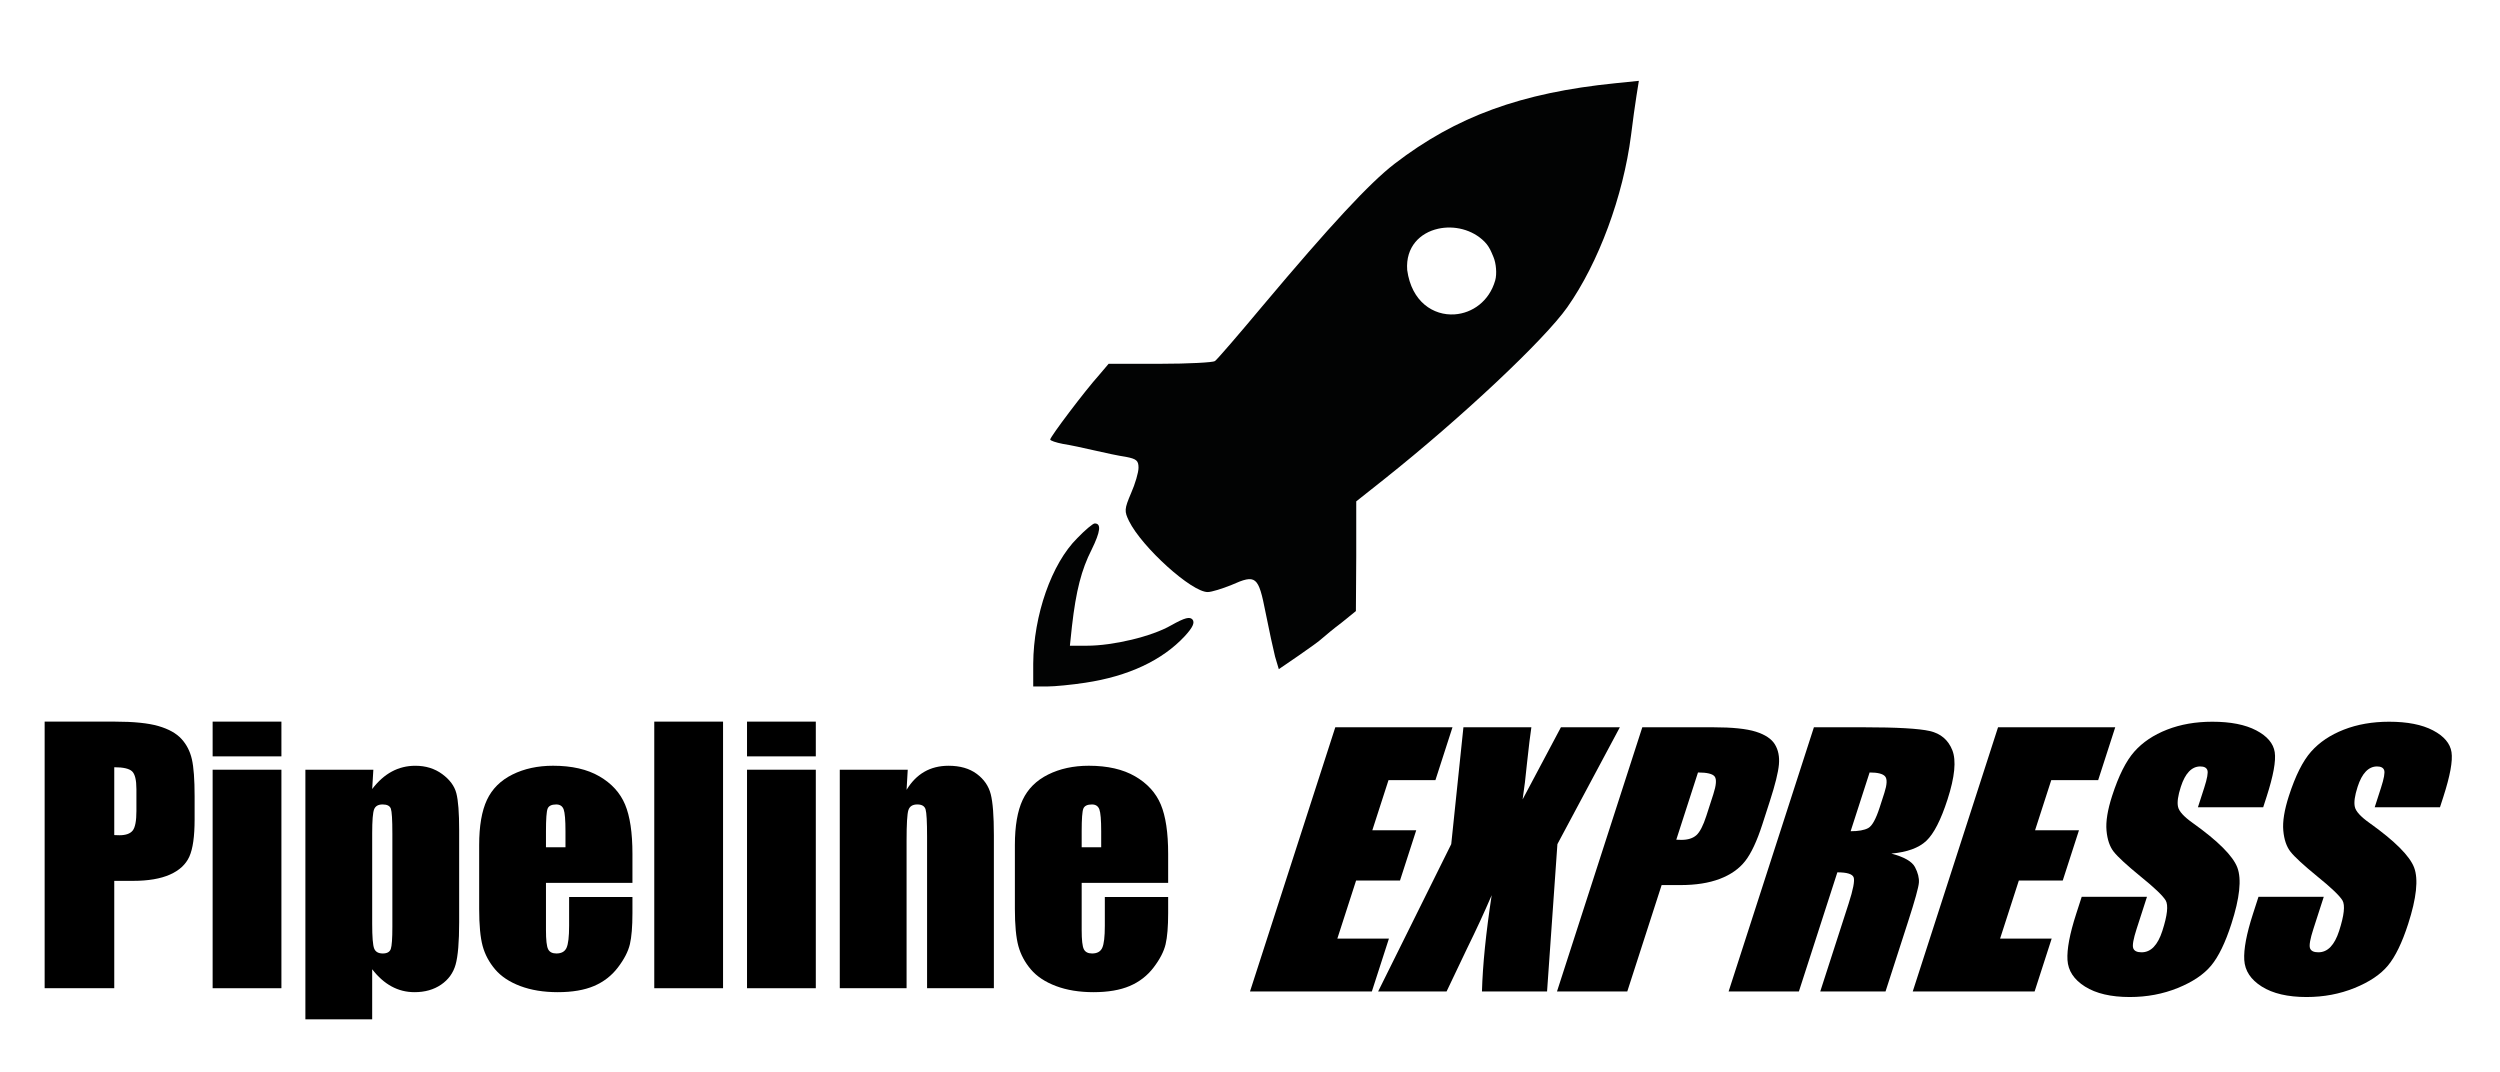
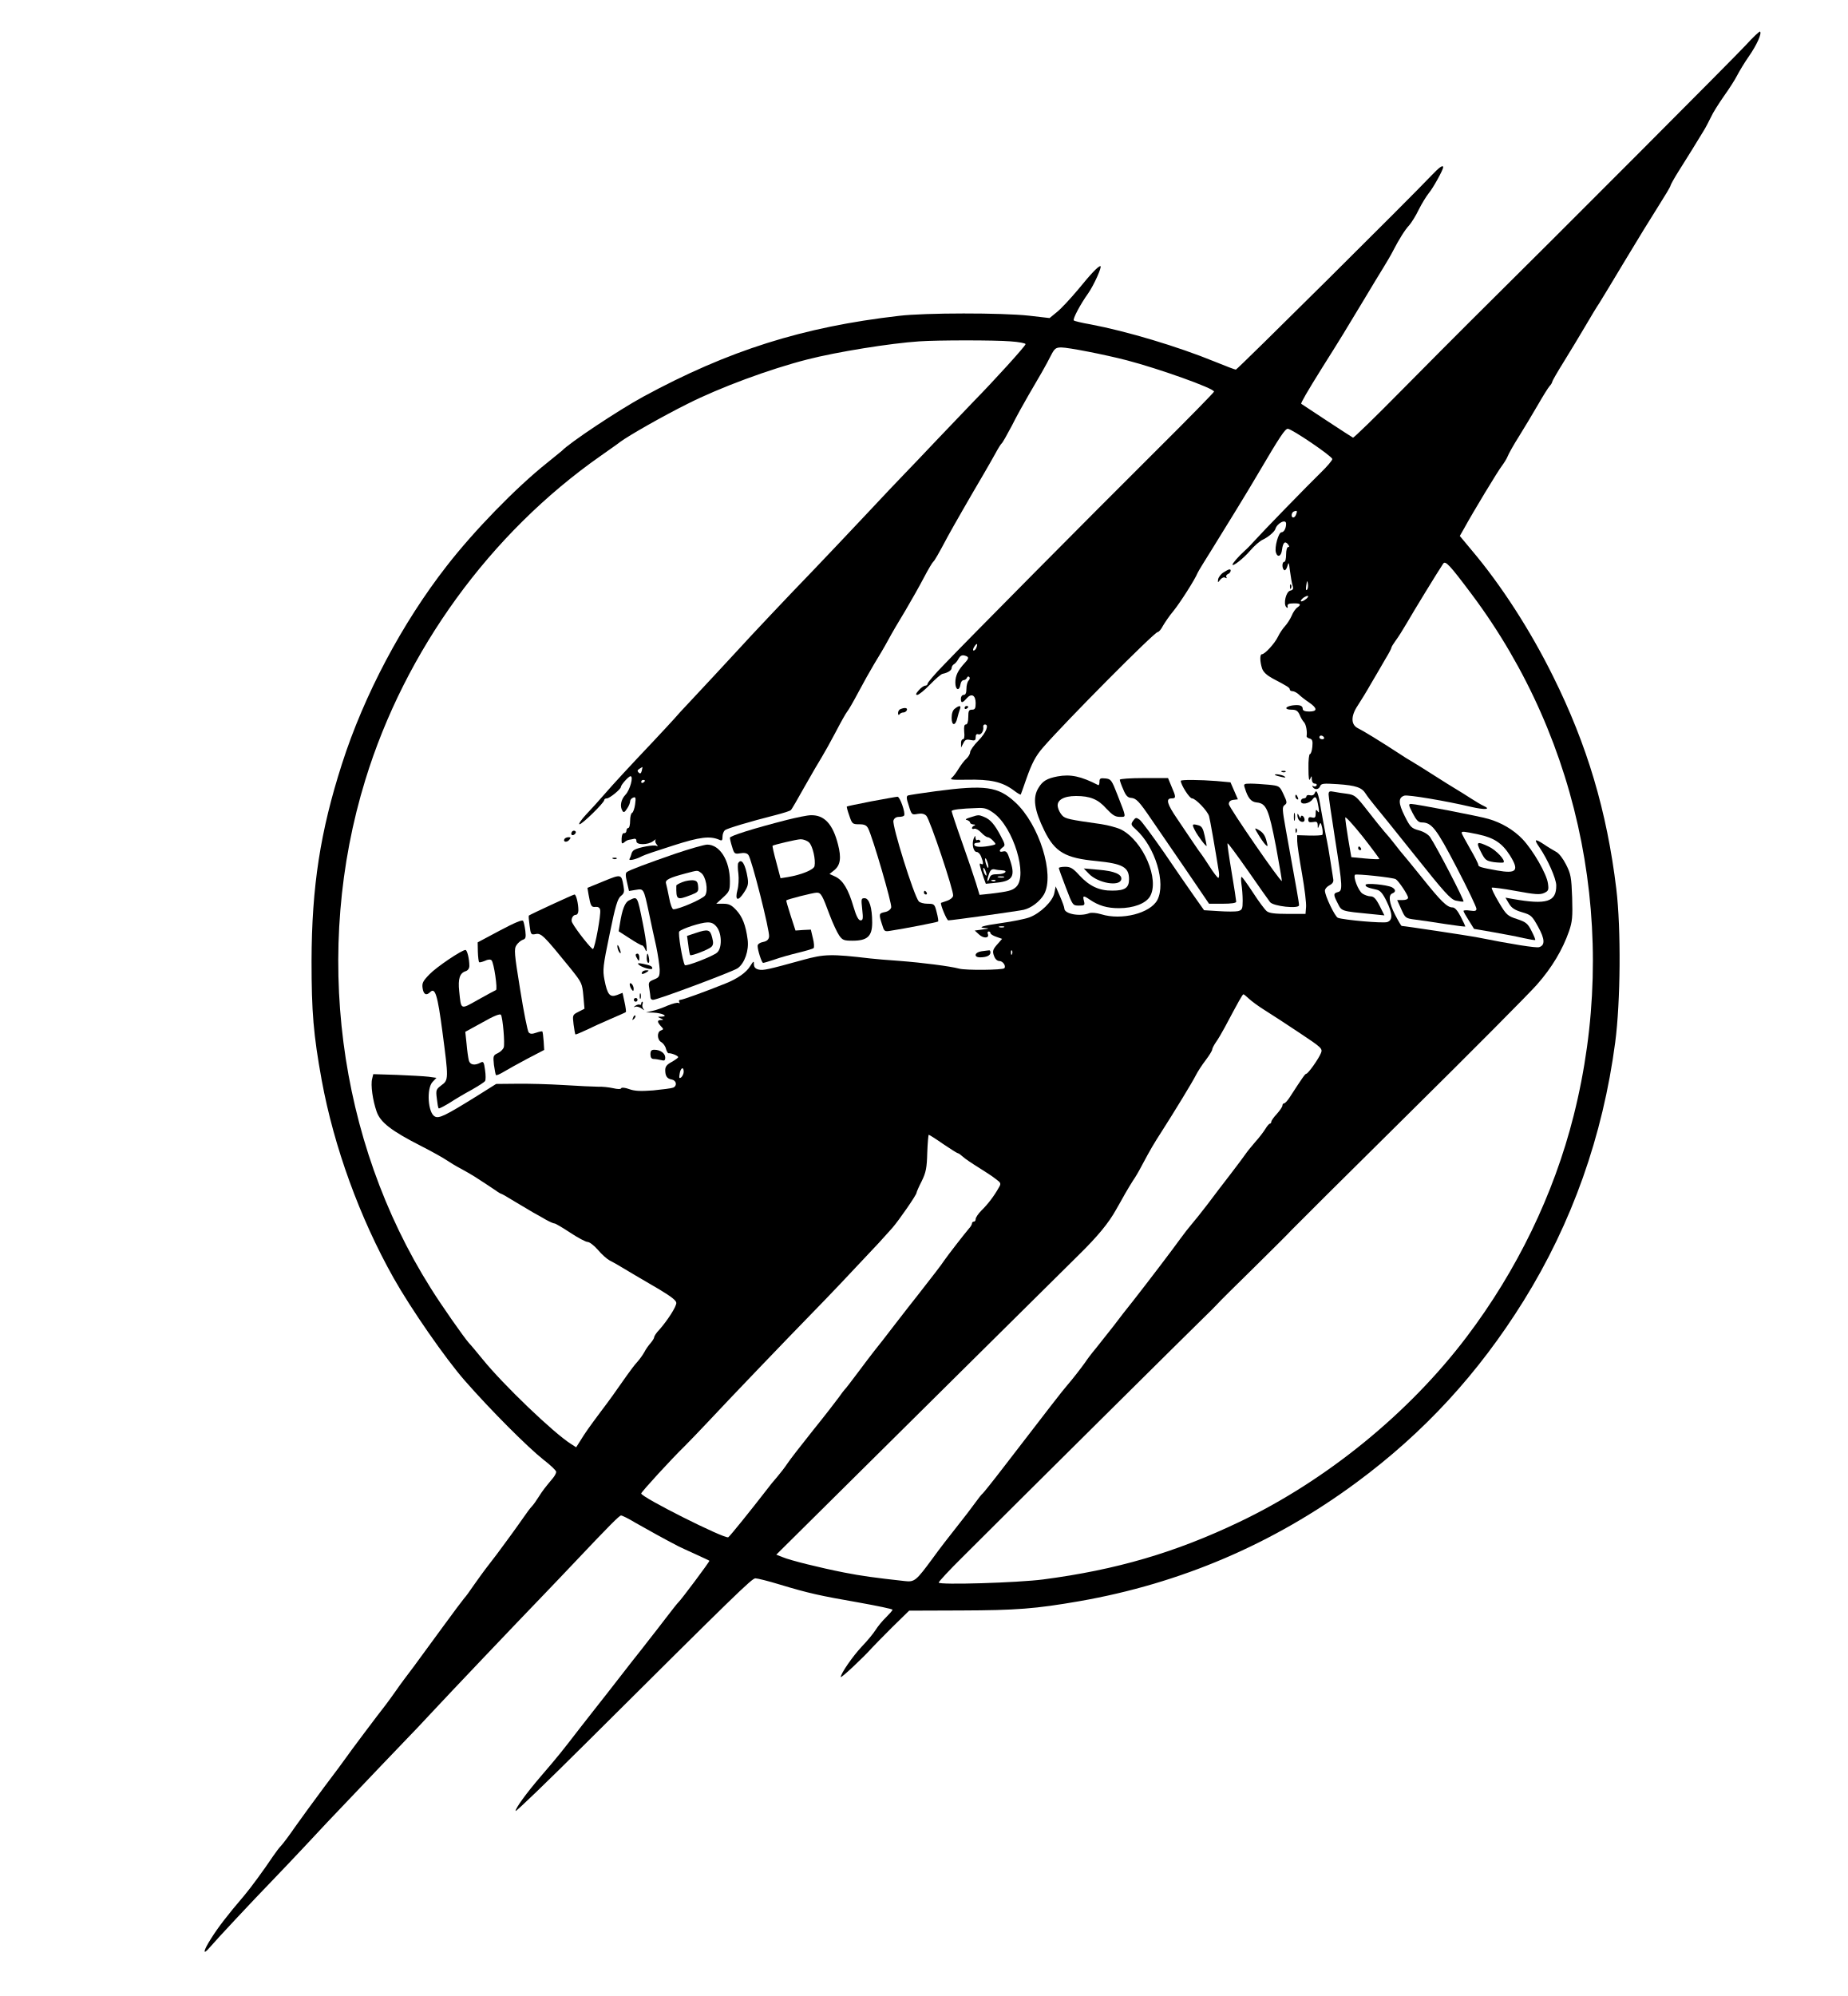
- <svg xmlns="http://www.w3.org/2000/svg" version="1.1" x="0px" y="0px" viewBox="0 0 336 144" enable-background="new 0 0 336 144" xml:space="preserve">
-   <g id="outputsvg">
-     <g>
-       <path d="M6,96.986h9.422c2.548,0,4.507,0.199,5.878,0.598    c1.37,0.398,2.4,0.974,3.089,1.726c0.689,0.752,1.156,1.663,1.4,2.734    c0.244,1.069,0.367,2.726,0.367,4.968v3.121c0,2.288-0.237,3.954-0.711,5.002    c-0.474,1.048-1.344,1.852-2.611,2.412c-1.267,0.561-2.922,0.841-4.967,0.841    h-2.511v14.43H6V96.986z M15.356,103.117v9.118    c0.267,0.015,0.496,0.022,0.689,0.022c0.859,0,1.456-0.21,1.789-0.631    c0.333-0.42,0.5-1.294,0.5-2.622v-2.943c0-1.224-0.193-2.021-0.578-2.39    C17.37,103.302,16.57,103.117,15.356,103.117z" />
-       <path d="M37.822,96.986v4.67h-9.244v-4.67H37.822z M37.822,103.449v29.368h-9.244    v-29.368H37.822z" />
-       <path d="M50.178,103.449l-0.156,2.595c0.8-1.049,1.681-1.832,2.644-2.349    c0.963-0.518,2.015-0.776,3.156-0.776c1.392,0,2.596,0.373,3.611,1.118    c1.015,0.745,1.648,1.604,1.9,2.578c0.252,0.974,0.378,2.627,0.378,4.957    v12.371c0,2.671-0.16,4.571-0.478,5.698c-0.319,1.13-0.971,2.029-1.956,2.7    c-0.985,0.672-2.174,1.007-3.567,1.007c-1.111,0-2.141-0.258-3.089-0.776    c-0.948-0.517-1.815-1.285-2.6-2.305V137H41.044v-33.551H50.178z M52.733,111.991    c0-1.815-0.067-2.913-0.2-3.298c-0.133-0.383-0.504-0.575-1.111-0.575    c-0.593,0-0.974,0.221-1.144,0.664c-0.171,0.443-0.256,1.513-0.256,3.209v12.172    c0,1.771,0.089,2.877,0.267,3.32c0.178,0.443,0.563,0.664,1.156,0.664    c0.578,0,0.937-0.203,1.078-0.608c0.14-0.406,0.211-1.391,0.211-2.955V111.991z" />
-       <path d="M85,118.653H73.378v6.352c0,1.328,0.096,2.184,0.289,2.567    c0.192,0.384,0.563,0.575,1.111,0.575c0.681,0,1.137-0.254,1.367-0.764    c0.229-0.508,0.344-1.493,0.344-2.954v-3.873H85v2.169    c0,1.815-0.115,3.209-0.344,4.183c-0.23,0.974-0.767,2.014-1.611,3.121    c-0.844,1.107-1.915,1.937-3.211,2.489c-1.296,0.554-2.922,0.83-4.878,0.83    c-1.896,0-3.571-0.274-5.022-0.819c-1.452-0.545-2.582-1.295-3.389-2.246    c-0.808-0.953-1.367-2-1.678-3.143c-0.311-1.144-0.467-2.807-0.467-4.991    v-8.565c0-2.567,0.348-4.592,1.044-6.076c0.696-1.482,1.837-2.619,3.422-3.408    c1.585-0.789,3.407-1.184,5.467-1.184c2.518,0,4.596,0.475,6.233,1.428    c1.637,0.951,2.785,2.213,3.444,3.784C84.67,109.701,85,111.911,85,114.758V118.653    z M76,113.873v-2.147c0-1.519-0.082-2.501-0.244-2.943    c-0.163-0.443-0.496-0.664-1-0.664c-0.622,0-1.008,0.188-1.156,0.565    c-0.148,0.375-0.222,1.391-0.222,3.043v2.147H76z" />
-       <path d="M97.178,96.986v35.831h-9.244V96.986H97.178z" />
-       <path d="M109.644,96.986v4.67h-9.244v-4.67H109.644z M109.644,103.449v29.368h-9.244    v-29.368H109.644z" />
-       <path d="M122,103.449l-0.156,2.705c0.652-1.079,1.448-1.888,2.389-2.427    c0.94-0.539,2.025-0.809,3.255-0.809c1.54,0,2.8,0.362,3.778,1.084    c0.978,0.723,1.607,1.634,1.889,2.734c0.281,1.099,0.422,2.932,0.422,5.499    v20.582h-8.978v-20.339c0-2.021-0.067-3.253-0.2-3.696    s-0.504-0.664-1.111-0.664c-0.637,0-1.037,0.255-1.2,0.763    c-0.164,0.51-0.244,1.871-0.244,4.084v19.852h-8.978v-29.368H122z" />
-       <path d="M157,118.653h-11.622v6.352c0,1.328,0.096,2.184,0.289,2.567    c0.192,0.384,0.563,0.575,1.111,0.575c0.681,0,1.137-0.254,1.366-0.764    c0.23-0.508,0.345-1.493,0.345-2.954v-3.873H157v2.169    c0,1.815-0.115,3.209-0.344,4.183c-0.23,0.974-0.767,2.014-1.612,3.121    c-0.844,1.107-1.915,1.937-3.212,2.489c-1.296,0.554-2.922,0.83-4.877,0.83    c-1.897,0-3.571-0.274-5.022-0.819c-1.452-0.545-2.581-1.295-3.389-2.246    c-0.807-0.953-1.366-2-1.677-3.143c-0.311-1.144-0.467-2.807-0.467-4.991    v-8.565c0-2.567,0.348-4.592,1.044-6.076c0.696-1.482,1.836-2.619,3.422-3.408    c1.585-0.789,3.407-1.184,5.467-1.184c2.518,0,4.596,0.475,6.234,1.428    c1.636,0.951,2.785,2.213,3.444,3.784C156.67,109.701,157,111.911,157,114.758    V118.653z M148,113.873v-2.147c0-1.519-0.082-2.501-0.244-2.943    c-0.164-0.443-0.497-0.664-1-0.664c-0.622,0-1.008,0.188-1.156,0.565    c-0.148,0.375-0.222,1.391-0.222,3.043v2.147H148z" />
-     </g>
-     <g>
-       <path d="M179.464,97.746h15.75l-2.294,7.106h-6.305l-2.174,6.733h5.901l-2.181,6.755    h-5.901l-2.521,7.808h6.933l-2.294,7.106H168L179.464,97.746z" />
-       <path d="M217.707,97.746l-8.391,15.704l-1.391,19.805h-8.75    c0.097-3.54,0.532-7.853,1.306-12.94c-0.965,2.253-2.067,4.637-3.304,7.15    l-2.758,5.79h-9.199l9.827-19.805l1.637-15.704h9.132    c-0.15,0.978-0.348,2.608-0.594,4.89c-0.165,1.738-0.36,3.34-0.583,4.804    l5.149-9.694H217.707z" />
-       <path d="M220.725,97.746h9.513c2.573,0,4.487,0.197,5.743,0.592    c1.256,0.395,2.112,0.965,2.566,1.711c0.455,0.746,0.635,1.648,0.539,2.708    c-0.096,1.061-0.502,2.702-1.22,4.924l-0.998,3.092    c-0.732,2.267-1.505,3.919-2.318,4.957c-0.814,1.039-1.95,1.835-3.408,2.391    c-1.459,0.556-3.219,0.833-5.284,0.833h-2.535l-4.617,14.3h-9.446    L220.725,97.746z M228.209,103.821l-2.917,9.036    c0.264,0.015,0.494,0.022,0.688,0.022c0.867,0,1.537-0.209,2.008-0.624    c0.471-0.418,0.919-1.284,1.344-2.6l0.942-2.917    c0.392-1.213,0.452-2.003,0.181-2.369    C230.184,104.005,229.435,103.821,228.209,103.821z" />
-       <path d="M243.789,97.746h6.686c4.457,0,7.42,0.169,8.89,0.504    c1.469,0.337,2.478,1.196,3.027,2.576c0.548,1.383,0.334,3.587-0.643,6.613    c-0.892,2.763-1.844,4.621-2.853,5.571c-1.01,0.951-2.578,1.521-4.703,1.711    c1.723,0.454,2.783,1.061,3.182,1.82c0.397,0.761,0.572,1.459,0.524,2.094    c-0.049,0.637-0.535,2.388-1.46,5.253l-3.024,9.365h-8.773l3.81-11.8    c0.613-1.9,0.84-3.077,0.68-3.531c-0.161-0.452-0.891-0.68-2.192-0.68    l-5.169,16.011h-9.446L243.789,97.746z M251.274,103.821l-2.549,7.896    c1.062,0,1.852-0.143,2.37-0.427c0.519-0.286,1.03-1.21,1.535-2.775    l0.63-1.952c0.363-1.125,0.396-1.864,0.098-2.215    C253.06,103.996,252.365,103.821,251.274,103.821z" />
-       <path d="M268.537,97.746h15.75l-2.294,7.106h-6.305l-2.174,6.733h5.901l-2.181,6.755    h-5.901l-2.521,7.808h6.933l-2.294,7.106h-16.379L268.537,97.746z" />
-       <path d="M304.174,108.493h-8.773l0.85-2.632c0.397-1.228,0.537-2.01,0.421-2.347    c-0.116-0.336-0.436-0.504-0.959-0.504c-0.569,0-1.072,0.227-1.51,0.681    s-0.806,1.14-1.103,2.063c-0.382,1.184-0.507,2.078-0.372,2.677    c0.119,0.6,0.775,1.324,1.968,2.171c3.417,2.439,5.418,4.442,6.006,6.006    c0.586,1.565,0.318,4.088-0.805,7.567c-0.817,2.53-1.722,4.395-2.714,5.593    c-0.993,1.199-2.488,2.204-4.485,3.016C290.7,133.594,288.549,134,286.246,134    c-2.528,0-4.534-0.469-6.02-1.404c-1.486-0.935-2.271-2.127-2.357-3.575    c-0.086-1.448,0.3-3.501,1.16-6.163l0.751-2.325h8.773l-1.395,4.321    c-0.43,1.331-0.582,2.186-0.458,2.566c0.124,0.381,0.5,0.57,1.128,0.57    c0.628,0,1.173-0.241,1.636-0.724c0.462-0.483,0.847-1.198,1.154-2.149    c0.675-2.091,0.825-3.457,0.449-4.101c-0.391-0.643-1.517-1.718-3.379-3.224    c-1.858-1.52-3.057-2.624-3.598-3.312c-0.541-0.687-0.867-1.637-0.975-2.851    c-0.11-1.213,0.141-2.763,0.75-4.65c0.878-2.72,1.875-4.707,2.992-5.966    c1.116-1.257,2.581-2.241,4.397-2.95C293.066,97.354,295.095,97,297.339,97    c2.453,0,4.418,0.388,5.896,1.162c1.477,0.776,2.307,1.751,2.488,2.927    c0.181,1.177-0.185,3.178-1.095,5.999L304.174,108.493z" />
-       <path d="M327.934,108.493h-8.773l0.85-2.632c0.397-1.228,0.537-2.01,0.421-2.347    c-0.116-0.336-0.436-0.504-0.959-0.504c-0.569,0-1.072,0.227-1.51,0.681    s-0.806,1.14-1.103,2.063c-0.382,1.184-0.507,2.078-0.372,2.677    c0.119,0.6,0.775,1.324,1.968,2.171c3.417,2.439,5.418,4.442,6.006,6.006    c0.586,1.565,0.318,4.088-0.805,7.567c-0.817,2.53-1.722,4.395-2.714,5.593    c-0.993,1.199-2.488,2.204-4.485,3.016C314.46,133.594,312.309,134,310.006,134    c-2.528,0-4.534-0.469-6.02-1.404c-1.486-0.935-2.271-2.127-2.357-3.575    c-0.086-1.448,0.3-3.501,1.16-6.163l0.751-2.325h8.773l-1.395,4.321    c-0.43,1.331-0.582,2.186-0.458,2.566c0.124,0.381,0.5,0.57,1.128,0.57    c0.628,0,1.173-0.241,1.636-0.724c0.462-0.483,0.847-1.198,1.154-2.149    c0.675-2.091,0.825-3.457,0.449-4.101c-0.391-0.643-1.517-1.718-3.379-3.224    c-1.858-1.52-3.057-2.624-3.598-3.312c-0.541-0.687-0.867-1.637-0.975-2.851    c-0.11-1.213,0.141-2.763,0.75-4.65c0.878-2.72,1.875-4.707,2.992-5.966    c1.116-1.257,2.581-2.241,4.397-2.95C316.826,97.354,318.855,97,321.099,97    c2.453,0,4.418,0.388,5.896,1.162c1.477,0.776,2.306,1.751,2.488,2.927    c0.181,1.177-0.185,3.178-1.095,5.999L327.934,108.493z" />
-     </g>
-     <g>
-       <path fill="#020303" d="M159.226,85.506c1.096-1.187,1.37-1.826,1.05-2.237    c-0.365-0.411-1.004-0.274-2.876,0.776c-2.602,1.506-7.807,2.739-11.322,2.739    h-2.283l0.274-2.602c0.548-4.793,1.278-7.624,2.648-10.317    c1.187-2.42,1.324-3.515,0.411-3.515c-0.228,0-1.278,0.867-2.328,1.963    c-3.47,3.424-5.889,10.363-5.935,16.891v3.059h1.872    c1.004,0,3.333-0.228,5.113-0.502C151.647,90.893,156.213,88.747,159.226,85.506z" />
-       <path fill="#020303" d="M165.526,78.613c3.287-1.461,3.607-1.187,4.565,3.698    c0.457,2.328,1.05,5.022,1.278,5.935l0.502,1.689l2.602-1.78    c1.461-1.004,2.922-2.054,3.241-2.374c0.365-0.32,1.507-1.278,2.602-2.1    l1.917-1.552l0.046-7.35v-7.396l3.743-2.967    c10.454-8.309,21.548-18.763,24.607-23.1c4.246-6.026,7.533-14.974,8.583-23.146    c0.228-1.826,0.548-4.2,0.73-5.296l0.32-2.009l-3.15,0.32    c-12.691,1.278-21.411,4.474-29.674,10.82    c-3.378,2.602-8.628,8.263-17.759,19.128c-3.241,3.88-6.117,7.213-6.391,7.396    c-0.228,0.183-3.561,0.365-7.35,0.365h-6.939l-1.278,1.507    c-1.963,2.191-6.574,8.309-6.574,8.674c0,0.137,0.776,0.411,1.735,0.593    c0.913,0.137,2.83,0.548,4.2,0.867c1.37,0.32,3.287,0.73,4.246,0.867    c1.415,0.274,1.689,0.502,1.689,1.461c0,0.639-0.457,2.191-1.004,3.424    c-0.913,2.146-0.913,2.42-0.274,3.743c1.735,3.515,8.446,9.587,10.591,9.541    C162.832,79.571,164.293,79.115,165.526,78.613z M193.294,30.74    c2.121-0.472,4.59,0.088,6.236,1.755c0.404,0.409,0.707,0.908,0.932,1.437    l0.257,0.604c0.36,0.846,0.488,2.274,0.235,3.158    c-0.805,2.812-3.089,4.395-5.446,4.557c-2.845,0.196-5.796-1.678-6.381-5.954    C188.896,33.17,190.868,31.28,193.294,30.74z" />
-     </g>
+ <svg xmlns="http://www.w3.org/2000/svg" version="1.0" width="1000pt" height="1080pt" viewBox="0 0 1000 1080" preserveAspectRatio="xMidYMid meet">
+   <g transform="translate(0,1080) scale(0.1,-0.1)" fill="#000000" stroke="none">
+     <path d="M9447 10555 c-58 -63 -1004 -1012 -1499 -1502 -62 -62 -227 -227 -366 -368 -139 -141 -256 -255 -260 -253 -6 2 -267 174 -280 183 -4 3 31 64 116 200 96 152 125 200 220 358 42 71 92 152 109 180 18 29 42 70 53 92 30 58 63 112 87 137 11 13 35 50 51 84 17 34 42 74 55 90 22 26 77 125 77 139 0 15 -21 0 -61 -42 -109 -116 -1053 -1053 -1061 -1053 -5 0 -57 20 -116 44 -198 81 -475 164 -671 201 -47 8 -87 18 -90 21 -7 7 35 87 78 147 31 44 77 147 66 147 -12 0 -51 -41 -121 -127 -42 -50 -93 -105 -115 -122 l-39 -32 -112 13 c-146 16 -562 16 -703 -1 -520 -60 -923 -187 -1385 -438 -132 -72 -399 -249 -440 -293 -3 -3 -39 -32 -80 -65 -167 -133 -394 -366 -543 -558 -241 -309 -447 -698 -566 -1069 -118 -367 -164 -666 -165 -1068 0 -275 10 -398 55 -645 66 -359 205 -743 389 -1070 94 -167 280 -435 385 -555 141 -161 341 -361 427 -429 38 -29 68 -58 68 -65 0 -7 -8 -22 -18 -34 -44 -53 -53 -64 -76 -100 -13 -21 -30 -45 -38 -53 -8 -8 -29 -36 -48 -64 -19 -27 -48 -68 -65 -91 -16 -22 -39 -53 -50 -68 -11 -15 -41 -56 -68 -90 -26 -33 -64 -86 -85 -116 -20 -30 -43 -61 -50 -68 -7 -8 -59 -77 -115 -154 -56 -77 -128 -175 -159 -217 -32 -42 -74 -98 -93 -126 -19 -27 -45 -63 -58 -80 -39 -49 -201 -265 -217 -289 -8 -12 -60 -82 -116 -156 -55 -74 -126 -171 -157 -215 -30 -44 -64 -89 -75 -101 -11 -11 -31 -38 -46 -60 -46 -69 -120 -170 -154 -210 -94 -110 -141 -172 -179 -232 -45 -70 -48 -97 -6 -47 32 38 234 254 333 356 41 43 118 123 170 179 52 56 111 118 130 139 238 250 394 414 435 456 28 28 83 87 124 131 106 114 458 484 618 650 43 45 116 121 162 170 190 201 243 254 252 254 6 0 41 -17 77 -39 61 -35 166 -93 232 -127 14 -7 57 -27 95 -44 39 -18 72 -33 74 -35 3 -3 -154 -213 -168 -225 -4 -3 -33 -40 -66 -83 -33 -43 -73 -95 -90 -116 -16 -21 -59 -76 -95 -121 -36 -46 -94 -121 -130 -167 -36 -45 -104 -133 -153 -195 -97 -126 -117 -151 -209 -258 -79 -92 -138 -173 -138 -189 0 -7 171 158 380 366 814 810 899 893 918 893 11 0 71 -15 133 -34 156 -47 215 -60 427 -97 100 -18 182 -35 182 -39 0 -4 -16 -22 -35 -41 -20 -19 -45 -50 -57 -69 -12 -19 -45 -59 -73 -88 -50 -53 -115 -147 -115 -166 0 -9 124 107 169 158 9 10 58 60 108 110 l93 91 282 1 c298 1 402 9 638 50 550 96 1052 311 1500 642 367 271 661 591 905 983 262 421 429 892 496 1399 29 220 32 614 6 830 -51 421 -158 780 -342 1150 -123 249 -281 494 -440 682 l-65 78 24 42 c44 81 184 313 205 339 11 15 25 37 30 50 5 13 32 62 62 109 29 47 75 123 102 170 27 47 55 92 63 101 8 8 14 19 14 23 0 4 28 53 63 109 35 56 87 143 116 192 29 50 63 106 76 125 12 19 75 123 139 230 64 107 146 240 181 295 35 55 65 105 65 110 1 6 21 42 45 80 48 76 97 155 132 213 13 20 31 56 42 78 10 23 42 73 69 112 28 39 61 90 73 114 12 23 40 70 64 104 42 61 70 122 60 133 -3 3 -38 -30 -78 -74z m-3979 -1602 c45 -3 82 -10 82 -15 0 -10 -172 -199 -280 -309 -30 -31 -118 -123 -195 -204 -77 -81 -159 -168 -183 -192 -23 -24 -118 -123 -209 -221 -91 -97 -221 -234 -287 -303 -126 -130 -341 -358 -396 -419 -45 -49 -226 -244 -278 -299 -24 -25 -57 -61 -74 -81 -17 -19 -69 -75 -116 -125 -126 -133 -211 -225 -264 -286 -26 -30 -69 -78 -96 -106 -27 -29 -43 -53 -36 -53 15 0 134 117 134 131 0 5 6 9 14 9 15 0 76 50 76 62 0 11 42 58 52 58 18 0 -3 -75 -27 -100 -25 -26 -32 -64 -16 -88 6 -10 12 -7 24 12 10 14 17 32 17 40 0 7 7 17 16 20 14 6 16 0 11 -36 -3 -23 -11 -44 -16 -46 -6 -2 -11 -21 -11 -43 0 -21 -4 -39 -10 -39 -5 0 -10 -7 -10 -15 0 -8 -6 -14 -12 -13 -8 2 -13 -9 -14 -29 -1 -28 1 -31 14 -21 7 7 19 13 26 14 6 1 18 3 26 5 9 3 15 -3 14 -12 -2 -22 63 -22 91 0 11 9 17 12 13 7 -4 -5 -2 -16 5 -24 8 -11 8 -14 0 -9 -12 8 -99 -8 -121 -22 -7 -4 -14 -14 -15 -22 -2 -8 -6 -19 -10 -26 -8 -13 33 -4 69 15 10 6 85 31 167 57 146 47 199 53 250 31 14 -7 17 -3 17 17 0 13 6 29 13 35 13 10 137 47 271 81 43 11 82 23 86 28 5 4 38 62 75 128 37 66 79 137 92 158 13 21 47 82 75 135 28 54 56 104 63 112 7 8 34 55 60 104 26 49 64 117 85 152 21 34 55 91 75 128 19 36 62 109 95 163 32 54 77 134 100 178 23 44 46 82 50 85 7 5 29 43 80 139 25 46 120 212 192 334 20 34 49 85 64 112 15 28 30 52 34 55 5 3 29 46 55 95 25 50 66 124 90 165 60 102 96 164 122 216 20 39 27 44 57 44 37 0 232 -38 352 -69 173 -45 474 -152 474 -170 0 -4 -138 -145 -307 -313 -368 -366 -1033 -1037 -1155 -1165 -49 -50 -88 -96 -88 -102 0 -6 -6 -11 -13 -11 -7 0 -23 -11 -35 -25 -16 -18 -18 -25 -8 -25 8 0 39 25 69 56 29 30 60 57 68 58 29 6 49 19 49 32 0 7 6 17 14 21 7 4 18 18 24 30 8 14 18 20 32 16 25 -7 25 -14 2 -39 -38 -41 -52 -70 -52 -107 0 -42 22 -49 28 -9 2 12 9 22 17 22 7 0 15 6 18 13 2 6 8 9 12 4 5 -4 3 -13 -3 -19 -7 -7 -12 -27 -12 -45 0 -23 -5 -33 -15 -33 -8 0 -15 -9 -15 -20 0 -26 8 -25 31 1 26 30 49 18 49 -26 0 -28 -4 -35 -20 -35 -17 0 -20 -7 -20 -40 0 -26 -5 -40 -13 -40 -9 0 -11 -12 -9 -40 3 -25 0 -40 -7 -40 -6 0 -11 -10 -10 -22 l0 -23 12 23 c9 19 16 23 39 18 24 -5 28 -2 28 15 0 14 5 19 14 16 15 -6 31 18 27 41 -1 6 3 12 9 12 24 0 7 -44 -35 -87 -25 -25 -45 -54 -45 -63 0 -9 -9 -25 -20 -35 -12 -10 -30 -35 -42 -54 -12 -20 -28 -42 -37 -49 -13 -11 0 -12 79 -11 131 3 194 -11 258 -59 18 -14 34 -23 36 -21 1 2 15 40 30 84 30 85 50 124 91 171 119 137 602 624 620 624 6 0 19 15 28 33 10 17 35 55 58 82 37 46 116 170 130 205 4 9 38 65 76 125 74 119 197 319 253 415 117 199 144 239 159 240 21 0 241 -149 241 -164 0 -7 -28 -40 -62 -73 -69 -67 -318 -323 -359 -369 -14 -16 -38 -41 -55 -56 -33 -30 -64 -66 -64 -73 0 -13 60 34 95 75 22 26 53 53 69 60 28 13 64 43 68 58 10 32 58 56 58 28 0 -25 -12 -46 -25 -46 -16 0 -39 -82 -30 -110 9 -29 29 -20 33 16 5 38 16 49 32 29 8 -10 9 -15 1 -15 -6 0 -11 -17 -11 -40 0 -22 -4 -40 -10 -40 -13 0 -13 -37 0 -45 5 -3 13 7 17 22 7 25 8 21 14 -27 4 -30 10 -65 14 -78 6 -18 3 -24 -13 -28 -23 -6 -38 -72 -21 -89 7 -7 9 -5 7 5 -2 10 6 15 27 15 41 2 50 -5 27 -21 -11 -7 -25 -28 -32 -46 -8 -18 -24 -43 -36 -56 -12 -13 -29 -38 -38 -57 -17 -36 -71 -95 -87 -95 -12 0 -11 -40 1 -77 7 -20 26 -37 57 -54 82 -43 93 -50 93 -60 0 -5 7 -9 15 -9 8 0 23 -8 33 -17 10 -10 34 -29 55 -43 47 -32 48 -50 2 -50 -23 0 -35 5 -35 14 0 19 -18 24 -57 19 -41 -7 -43 -23 -3 -23 24 0 33 -6 43 -27 6 -16 17 -34 24 -41 11 -12 18 -50 14 -75 -1 -5 7 -11 16 -13 15 -4 18 -13 15 -45 -2 -21 -8 -39 -13 -39 -5 0 -9 -35 -8 -77 0 -53 3 -72 9 -58 8 19 9 19 9 -2 1 -14 7 -23 17 -23 8 0 12 -5 9 -10 -4 -6 -11 -7 -17 -4 -7 4 -8 2 -4 -4 10 -17 33 -15 40 4 6 15 18 16 95 11 100 -7 131 -18 152 -52 8 -13 29 -40 47 -62 18 -21 117 -144 220 -273 157 -197 192 -236 220 -243 19 -4 37 -7 42 -5 7 3 -144 294 -181 349 -10 14 -34 29 -60 36 -40 11 -47 17 -77 77 -35 70 -36 100 -2 111 19 6 227 -29 362 -61 72 -17 110 -14 68 5 -14 6 -45 25 -70 41 -25 16 -61 39 -80 50 -19 11 -73 45 -120 75 -47 30 -101 64 -120 75 -19 11 -47 28 -61 38 -115 75 -204 129 -229 141 -40 19 -41 66 -2 124 15 23 48 76 71 117 24 41 59 100 77 132 19 31 34 59 34 64 0 4 11 21 23 38 13 17 40 60 61 96 32 56 167 277 196 320 12 18 34 -5 154 -165 599 -800 801 -1835 552 -2822 -107 -425 -307 -838 -580 -1198 -312 -412 -759 -776 -1229 -1000 -345 -165 -665 -259 -1061 -311 -136 -18 -566 -31 -566 -17 0 5 57 67 128 137 296 296 1263 1255 1308 1298 27 26 58 57 70 70 11 13 101 102 200 199 98 97 189 187 200 200 12 13 299 299 638 634 340 336 652 650 694 698 81 92 138 188 173 288 18 52 20 78 17 182 -4 110 -7 128 -33 179 -16 32 -39 62 -54 69 -14 8 -45 26 -68 42 -48 31 -53 27 -22 -18 45 -66 90 -168 91 -205 1 -90 -51 -107 -236 -74 l-39 7 19 -32 c14 -24 31 -35 71 -47 48 -14 54 -19 87 -79 37 -67 38 -100 5 -110 -15 -5 -144 15 -344 55 -44 8 -386 60 -400 60 -2 0 -18 27 -35 60 -33 65 -38 107 -15 116 20 8 19 21 -2 33 -28 14 -143 25 -143 13 0 -10 10 -15 60 -26 19 -4 33 -20 53 -61 34 -69 35 -103 5 -114 -22 -8 -236 11 -268 23 -16 7 -70 119 -70 147 0 9 11 22 25 29 17 9 23 19 20 34 -2 12 -9 55 -15 96 -6 41 -17 104 -25 140 -7 36 -19 99 -26 140 -14 88 -24 114 -34 89 -4 -11 -14 -15 -26 -12 -10 3 -19 0 -19 -6 0 -6 -7 -11 -15 -11 -8 0 -15 -7 -15 -15 0 -22 46 -14 63 10 16 22 23 13 32 -40 5 -30 4 -36 -4 -25 -9 12 -11 10 -11 -12 0 -21 -4 -25 -20 -21 -14 4 -20 0 -20 -12 0 -13 6 -16 25 -13 20 4 25 1 26 -16 0 -20 1 -21 8 -1 7 17 9 16 16 -13 4 -18 4 -36 1 -39 -3 -3 -35 -5 -71 -4 l-65 2 0 -32 c0 -18 12 -97 26 -176 14 -79 24 -161 22 -181 l-3 -37 -96 0 c-71 0 -101 4 -114 15 -10 8 -43 52 -72 97 -30 46 -58 85 -63 88 -4 3 -5 -14 -2 -37 4 -24 7 -65 7 -92 0 -44 -3 -50 -25 -56 -14 -3 -61 -3 -104 0 l-80 5 -53 75 c-29 41 -103 148 -164 238 -62 89 -121 169 -132 177 -18 13 -22 12 -35 -6 -13 -19 -12 -23 15 -47 105 -95 164 -291 116 -382 -39 -72 -194 -111 -303 -77 -26 8 -54 10 -65 6 -51 -20 -135 -4 -135 25 0 7 -11 37 -24 67 l-23 53 -7 -35 c-8 -45 -76 -111 -136 -133 -25 -9 -91 -22 -148 -30 -106 -15 -138 -25 -86 -28 20 -1 15 -3 -16 -7 l-45 -6 24 -22 c24 -22 56 -20 47 3 -3 8 -1 14 4 14 6 0 10 -4 10 -9 0 -5 14 -14 32 -20 l31 -11 -20 -23 c-31 -34 -34 -43 -23 -71 6 -16 17 -26 29 -26 18 0 37 -27 26 -39 -10 -10 -209 -12 -245 -2 -49 13 -195 32 -325 42 -60 4 -130 10 -155 13 -213 25 -249 24 -365 -8 -192 -53 -215 -58 -240 -52 -17 4 -25 13 -25 29 0 19 -2 18 -20 -10 -20 -34 -69 -69 -135 -95 -112 -45 -231 -88 -243 -88 -7 0 -10 -5 -6 -12 4 -6 3 -8 -4 -5 -5 4 -32 -3 -59 -14 -26 -12 -64 -25 -83 -29 l-35 -8 40 -1 c47 -2 86 -20 45 -22 -23 0 -23 -1 -5 -9 17 -7 17 -9 3 -9 -22 -1 -23 -9 -2 -33 16 -16 16 -18 0 -24 -22 -8 -20 -51 3 -63 10 -6 22 -22 25 -36 4 -14 10 -24 14 -24 13 2 52 -13 52 -21 0 -4 -16 -15 -35 -26 -26 -14 -35 -25 -35 -44 0 -32 10 -47 35 -51 26 -5 31 -34 8 -44 -10 -4 -58 -10 -108 -15 -68 -5 -100 -4 -130 7 -22 8 -41 10 -43 5 -2 -6 -19 -6 -44 0 -23 5 -59 9 -82 8 -23 0 -106 4 -186 9 -80 5 -194 8 -255 7 l-110 -1 -105 -66 c-169 -105 -205 -123 -227 -110 -37 19 -46 151 -12 187 l21 22 -43 6 c-24 3 -101 7 -172 10 l-127 4 -6 -25 c-9 -33 3 -117 24 -177 20 -59 80 -105 243 -188 59 -30 119 -64 135 -75 16 -11 52 -33 79 -47 28 -15 62 -35 76 -44 52 -34 85 -55 111 -73 15 -11 29 -19 32 -19 2 0 34 -18 71 -41 37 -22 83 -49 101 -60 19 -10 50 -28 69 -39 20 -11 40 -20 46 -20 5 0 43 -22 85 -50 41 -27 84 -50 94 -50 10 0 35 -19 55 -42 20 -24 49 -50 64 -58 27 -14 50 -27 143 -83 21 -12 78 -46 128 -75 63 -38 90 -59 90 -72 0 -21 -48 -95 -92 -145 -16 -16 -28 -35 -28 -41 0 -5 -9 -19 -19 -31 -10 -11 -26 -33 -34 -49 -9 -16 -26 -40 -39 -54 -13 -14 -37 -46 -54 -70 -73 -104 -92 -131 -145 -201 -61 -82 -80 -108 -110 -157 l-21 -33 -28 18 c-95 60 -367 321 -478 458 -31 38 -65 79 -75 89 -28 32 -148 203 -206 296 -505 801 -637 1831 -354 2750 215 700 675 1334 1273 1753 52 37 100 70 105 75 47 35 233 141 366 207 174 88 444 188 648 240 159 41 452 88 606 98 98 7 412 7 493 0z m1546 -937 c-3 -9 -10 -16 -15 -16 -14 0 -11 28 4 33 16 6 19 3 11 -17z m59 -407 c-6 -6 -7 3 -4 23 4 28 6 29 9 9 2 -13 0 -27 -5 -32z m-9 -53 c-10 -8 -21 -12 -24 -9 -3 2 4 11 14 19 11 7 22 12 25 9 2 -3 -4 -12 -15 -19z m-1780 -260 c-3 -9 -10 -16 -15 -16 -5 0 -4 9 3 20 14 22 21 20 12 -4z m1881 -486 c3 -5 -1 -10 -9 -10 -9 0 -16 5 -16 10 0 6 4 10 9 10 6 0 13 -4 16 -10z m-3692 -181 c-4 -15 -9 -17 -17 -9 -8 8 -7 13 4 20 8 5 16 10 17 10 0 0 -1 -9 -4 -21z m17 -53 c0 -3 -4 -8 -10 -11 -5 -3 -10 -1 -10 4 0 6 5 11 10 11 6 0 10 -2 10 -4z m1943 -793 c-7 -2 -19 -2 -25 0 -7 3 -2 5 12 5 14 0 19 -2 13 -5z m44 -145 c-3 -8 -6 -5 -6 6 -1 11 2 17 5 13 3 -3 4 -12 1 -19z m1282 -242 c15 -14 53 -42 87 -63 34 -21 118 -76 187 -122 119 -79 125 -85 116 -108 -12 -31 -70 -113 -80 -113 -6 0 -20 -20 -92 -131 -11 -16 -23 -29 -28 -29 -5 0 -9 -6 -9 -12 0 -7 -14 -27 -30 -45 -17 -18 -30 -37 -30 -42 0 -6 -4 -11 -8 -11 -4 0 -15 -13 -24 -28 -9 -15 -34 -48 -55 -71 -21 -24 -45 -54 -53 -66 -8 -12 -44 -60 -80 -107 -36 -46 -92 -120 -125 -164 -33 -43 -72 -92 -87 -109 -14 -16 -41 -51 -60 -77 -37 -52 -180 -240 -257 -338 -29 -36 -76 -96 -105 -135 -30 -38 -73 -92 -95 -120 -23 -27 -49 -62 -58 -76 -22 -31 -70 -93 -98 -125 -23 -26 -101 -127 -341 -439 -59 -77 -112 -143 -116 -146 -5 -3 -23 -26 -41 -51 -18 -25 -62 -83 -99 -129 -37 -46 -97 -124 -133 -174 -87 -118 -96 -126 -148 -120 -163 18 -235 28 -327 46 -132 26 -294 66 -336 84 l-33 13 222 220 c406 403 1311 1299 1414 1401 104 102 163 174 203 246 13 22 34 60 48 85 14 25 34 57 44 73 11 15 32 51 47 80 48 90 66 120 106 182 71 111 168 270 186 306 10 20 34 57 54 83 19 25 35 51 35 57 0 6 9 23 19 38 11 15 33 52 49 82 74 139 96 179 101 179 3 0 16 -11 30 -24z m-3059 -395 c0 -10 -6 -23 -13 -30 -11 -8 -13 -5 -9 19 5 33 22 41 22 11z m1404 -391 c40 -27 76 -50 80 -50 4 0 16 -9 27 -19 12 -11 49 -36 83 -57 33 -21 76 -48 93 -62 31 -23 32 -25 17 -50 -24 -43 -58 -88 -93 -122 -17 -17 -31 -38 -31 -46 0 -8 -4 -14 -10 -14 -5 0 -10 -4 -10 -10 0 -5 -7 -18 -16 -27 -24 -28 -117 -148 -134 -173 -14 -22 -62 -84 -145 -190 -20 -25 -74 -94 -121 -155 -46 -60 -97 -126 -113 -145 -15 -19 -56 -73 -91 -120 -35 -47 -66 -87 -70 -90 -3 -3 -17 -21 -30 -40 -14 -19 -76 -100 -140 -179 -63 -79 -126 -160 -139 -180 -13 -20 -38 -52 -55 -72 -17 -19 -43 -51 -57 -70 -85 -110 -201 -254 -208 -257 -23 -8 -471 217 -471 237 0 8 165 188 235 256 22 22 79 81 125 130 125 134 440 462 565 590 95 97 199 207 360 379 22 24 55 61 74 82 38 44 131 179 131 190 0 4 12 32 28 63 23 47 28 72 30 154 2 53 6 97 8 97 3 0 38 -22 78 -50z" />
+     <path d="M6620 7702 c-14 -9 -26 -26 -28 -37 -2 -19 -2 -19 12 -1 9 10 20 15 27 10 7 -4 10 -3 6 3 -4 6 0 13 8 17 15 5 21 27 8 25 -5 0 -19 -8 -33 -17z" />
+     <path d="M6981 7624 c0 -11 3 -14 6 -6 3 7 2 16 -1 19 -3 4 -6 -2 -5 -13z" />
+     <path d="M5168 6966 c-12 -8 -18 -27 -18 -50 0 -45 21 -45 31 0 4 16 10 37 14 47 8 20 -3 22 -27 3z" />
+     <path d="M5220 6969 c0 -5 5 -7 10 -4 6 3 10 8 10 11 0 2 -4 4 -10 4 -5 0 -10 -5 -10 -11z" />
+     <path d="M4873 6963 c-7 -2 -13 -12 -13 -21 0 -10 3 -13 8 -7 4 6 13 10 21 10 8 0 16 6 19 13 4 12 -12 15 -35 5z" />
+     <path d="M6938 6623 c7 -3 16 -2 19 1 4 3 -2 6 -13 5 -11 0 -14 -3 -6 -6z" />
+     <path d="M5723 6599 c-57 -11 -81 -25 -103 -62 -33 -53 -23 -120 32 -232 57 -116 113 -148 282 -164 141 -14 176 -33 176 -98 0 -47 -22 -62 -90 -62 -71 -1 -124 24 -178 82 -35 39 -49 47 -77 47 -19 0 -35 -3 -35 -7 0 -3 17 -51 38 -105 37 -97 37 -98 71 -98 30 0 33 2 27 25 -8 30 -3 31 32 7 47 -32 93 -46 157 -46 79 0 145 25 168 63 54 91 -36 300 -155 362 -20 10 -70 24 -110 30 -171 24 -193 29 -209 46 -10 10 -21 30 -24 45 -9 37 29 61 98 61 77 0 120 -18 165 -69 32 -34 47 -44 72 -44 36 0 37 -8 -13 120 -31 80 -35 85 -65 88 -27 3 -32 0 -32 -18 0 -12 -3 -20 -7 -18 -93 48 -150 60 -220 47z" />
+     <path d="M6901 6606 c2 -2 18 -6 34 -10 22 -5 26 -4 15 4 -14 9 -59 15 -49 6z" />
+     <path d="M6060 6581 c0 -5 8 -29 19 -53 13 -32 24 -44 41 -45 29 -2 44 -18 112 -118 30 -44 112 -164 183 -267 l128 -188 73 0 c48 0 74 4 74 11 0 6 -11 79 -25 161 -14 83 -24 152 -22 155 3 2 52 -65 111 -149 58 -84 112 -160 119 -169 17 -23 157 -38 157 -17 0 14 -12 81 -72 412 -19 107 -20 120 -6 130 14 10 14 16 -6 58 -21 45 -22 46 -80 52 -32 3 -77 6 -98 6 -36 0 -39 -2 -32 -22 17 -56 34 -77 65 -80 52 -5 65 -36 104 -237 19 -102 33 -186 32 -188 -7 -7 -287 399 -287 416 0 13 8 21 24 23 l25 3 -20 46 -20 46 -76 7 c-89 7 -193 8 -193 1 0 -21 47 -95 61 -95 19 0 84 -68 92 -96 5 -16 34 -182 53 -301 3 -18 1 -33 -3 -33 -4 0 -26 28 -48 63 -22 34 -42 64 -45 67 -3 3 -22 30 -42 60 -20 30 -60 88 -87 129 -55 80 -64 111 -31 111 25 0 25 7 0 64 l-19 46 -131 0 c-72 0 -130 -4 -130 -9z" />
+     <path d="M5065 6519 c-76 -10 -145 -21 -151 -23 -10 -4 -9 -17 4 -55 15 -50 17 -51 47 -45 22 4 37 1 48 -10 19 -19 150 -409 145 -433 -2 -10 -17 -22 -33 -27 -17 -6 -31 -11 -32 -11 -7 -4 30 -95 39 -95 19 0 382 51 407 57 43 10 89 46 111 84 59 106 -26 379 -156 498 -93 86 -163 95 -429 60z m312 -118 c107 -77 187 -339 122 -400 -21 -20 -42 -25 -141 -37 l-57 -6 -19 63 c-11 35 -45 136 -76 223 -31 87 -56 163 -56 167 0 8 48 14 141 17 37 2 54 -4 86 -27z" />
+     <path d="M5250 6377 c-24 -7 -29 -12 -17 -14 9 -3 17 -9 17 -14 0 -5 8 -9 18 -10 10 0 12 -3 5 -6 -7 -2 -13 -9 -13 -14 0 -4 6 -6 13 -3 7 2 24 -7 37 -21 13 -14 29 -25 35 -25 7 0 20 -9 30 -20 17 -18 16 -19 -6 -24 -51 -11 -92 -11 -96 2 -3 7 4 12 17 12 12 0 18 4 15 10 -4 6 -11 8 -16 5 -5 -4 -9 2 -10 12 0 14 -2 13 -10 -5 -11 -30 -1 -72 17 -72 8 0 19 -12 24 -26 13 -33 13 -47 -1 -38 -12 7 -9 -7 14 -75 l12 -33 60 6 c87 9 101 36 69 128 -12 37 -19 45 -35 41 -23 -6 -25 5 -3 22 15 10 14 16 -10 61 -33 63 -57 91 -91 104 -30 12 -29 12 -75 -3z m99 -267 c0 -9 -4 -8 -9 5 -5 11 -9 27 -9 35 0 9 4 8 9 -5 5 -11 9 -27 9 -35z m-10 -45 c0 -5 -4 -3 -9 5 -5 8 -9 22 -9 30 0 16 17 -16 18 -35z m84 26 c36 -2 15 -21 -22 -21 -31 0 -41 -4 -46 -21 -4 -11 -9 -19 -11 -16 -2 2 1 18 7 35 8 25 16 31 32 28 12 -3 30 -5 40 -5z m10 -38 c-7 -2 -21 -2 -30 0 -10 3 -4 5 12 5 17 0 24 -2 18 -5z m-46 -19 c-3 -3 -12 -4 -19 -1 -8 3 -5 6 6 6 11 1 17 -2 13 -5z" />
+     <path d="M7190 6501 c0 -11 16 -120 35 -241 41 -261 42 -280 15 -287 -25 -7 -25 -14 0 -62 21 -42 18 -41 183 -57 l69 -7 -26 52 c-20 39 -32 51 -49 51 -12 0 -32 7 -44 15 -23 16 -51 90 -40 102 7 6 205 -15 220 -24 16 -9 67 -86 67 -100 0 -8 -11 -13 -29 -13 l-30 0 22 -49 c22 -49 23 -50 77 -57 30 -4 103 -14 163 -24 59 -9 107 -15 107 -13 0 2 -11 26 -25 53 -17 33 -32 50 -44 50 -30 0 -63 33 -167 163 -54 67 -101 124 -104 127 -3 3 -21 25 -40 50 -19 25 -45 56 -58 70 -12 14 -53 64 -90 112 -63 81 -70 87 -112 93 -25 3 -57 8 -72 11 -23 5 -28 2 -28 -15z m275 -349 c-2 -2 -37 -1 -78 3 l-74 7 -17 99 c-9 54 -16 106 -16 115 0 9 42 -37 94 -102 52 -66 92 -121 91 -122z" />
+     <path d="M7350 6210 c0 -5 5 -10 11 -10 5 0 7 5 4 10 -3 6 -8 10 -11 10 -2 0 -4 -4 -4 -10z" />
+     <path d="M7010 6491 c0 -6 4 -13 10 -16 6 -3 7 1 4 9 -7 18 -14 21 -14 7z" />
+     <path d="M4715 6464 c-71 -14 -130 -26 -132 -28 -2 -1 4 -24 13 -49 15 -45 18 -47 53 -47 29 0 40 -5 49 -22 24 -46 130 -409 125 -428 -3 -11 -17 -22 -34 -25 -33 -7 -34 -10 -16 -66 12 -39 13 -41 47 -35 73 11 253 46 257 50 2 2 -1 24 -8 50 -11 44 -13 46 -49 46 -21 0 -42 6 -48 13 -27 32 -145 411 -137 437 4 13 15 20 30 20 13 0 26 3 28 8 8 13 -23 102 -36 101 -7 0 -70 -12 -142 -25z" />
+     <path d="M7645 6400 c19 -37 31 -50 48 -50 55 0 79 -31 190 -244 59 -113 107 -214 107 -223 0 -12 -7 -14 -35 -10 -19 3 -35 2 -35 -2 0 -4 13 -27 29 -52 l28 -45 104 -18 c57 -10 131 -24 164 -32 32 -7 61 -12 63 -10 2 2 -7 24 -20 49 -20 40 -30 48 -78 64 -52 17 -58 22 -99 91 -24 40 -41 76 -38 79 3 2 62 -5 131 -18 103 -19 129 -21 152 -11 24 11 26 17 21 52 -7 52 -81 180 -138 240 -48 50 -114 89 -184 109 -50 15 -394 81 -418 81 -16 0 -15 -5 8 -50z m356 -115 c84 -18 128 -47 170 -113 52 -83 37 -101 -69 -82 -89 16 -102 20 -102 31 0 6 -20 45 -45 88 -25 43 -45 81 -45 84 0 10 10 9 91 -8z" />
+     <path d="M8014 6191 c23 -45 28 -49 71 -56 26 -3 49 -4 52 -1 11 11 -40 66 -80 85 -65 31 -71 27 -43 -28z" />
+     <path d="M7002 6380 c0 -19 2 -27 5 -17 2 9 2 25 0 35 -3 9 -5 1 -5 -18z" />
+     <path d="M7021 6390 c0 -8 3 -19 7 -25 11 -16 32 -16 32 -1 0 19 -20 32 -21 14 0 -7 -4 -4 -9 7 -6 13 -9 15 -9 5z" />
+     <path d="M4260 6364 c-184 -47 -310 -87 -310 -97 0 -5 5 -28 12 -49 11 -38 14 -40 44 -35 21 4 37 1 44 -9 17 -19 117 -414 112 -442 -2 -16 -12 -25 -33 -29 -17 -3 -29 -12 -29 -21 0 -23 22 -92 30 -92 4 0 31 8 61 18 30 11 88 27 129 37 41 10 79 21 83 25 4 4 3 28 -4 54 l-11 46 -42 -2 -41 -3 -26 80 c-14 44 -25 81 -24 83 5 6 146 42 165 42 23 0 30 -13 70 -121 17 -45 40 -94 51 -110 18 -26 26 -29 73 -29 80 0 106 24 106 98 0 81 -16 132 -41 132 -19 0 -19 -4 -13 -60 6 -51 4 -60 -9 -60 -11 0 -23 22 -38 73 -28 96 -57 143 -97 163 l-33 15 25 20 c34 27 40 67 21 140 -28 110 -74 160 -147 158 -18 0 -76 -12 -128 -25z m119 -123 c19 -19 36 -92 29 -127 -3 -20 -73 -48 -146 -60 l-38 -6 -23 87 c-13 47 -22 87 -20 89 11 6 128 34 152 35 15 0 36 -8 46 -18z" />
+     <path d="M6466 6308 c16 -32 64 -95 64 -84 0 3 -5 27 -11 55 -8 37 -15 50 -32 55 -36 10 -38 7 -21 -26z" />
+     <path d="M6810 6284 c13 -22 30 -46 38 -54 13 -13 14 -11 7 15 -8 35 -20 52 -48 67 -19 10 -19 8 3 -28z" />
+     <path d="M7011 6304 c0 -11 3 -14 6 -6 3 7 2 16 -1 19 -3 4 -6 -2 -5 -13z" />
+     <path d="M3095 6299 c-10 -15 3 -25 16 -12 7 7 7 13 1 17 -6 3 -14 1 -17 -5z" />
+     <path d="M3055 6261 c-10 -17 12 -21 25 -6 10 12 10 15 -3 15 -9 0 -18 -4 -22 -9z" />
+     <path d="M3655 6181 c-153 -53 -244 -87 -262 -99 -8 -5 -9 -19 0 -55 l11 -48 36 6 c44 7 43 10 72 -125 11 -52 28 -133 39 -180 10 -47 18 -104 19 -126 0 -37 -3 -43 -31 -54 -29 -12 -31 -16 -25 -49 3 -20 6 -42 6 -48 0 -7 6 -13 14 -13 24 0 430 152 458 171 38 27 62 97 54 155 -10 78 -29 125 -62 160 -25 27 -39 34 -70 34 l-38 0 37 34 c34 31 37 38 37 88 0 111 -54 198 -123 198 -18 -1 -95 -23 -172 -49z m139 -104 c26 -19 40 -94 22 -122 -13 -19 -141 -75 -172 -75 -6 0 -17 28 -23 63 -7 34 -14 69 -17 78 -5 18 19 30 106 53 69 18 63 18 84 3z m85 -293 c28 -36 29 -114 2 -138 -22 -20 -169 -77 -175 -68 -13 23 -38 174 -30 182 16 16 116 48 151 49 23 1 37 -6 52 -25z" />
+     <path d="M3693 6027 c-18 -7 -33 -15 -33 -19 -1 -78 2 -80 78 -51 39 15 43 19 40 47 -2 25 -8 31 -28 33 -14 1 -40 -3 -57 -10z" />
+     <path d="M3766 5752 l-48 -16 7 -50 c3 -28 8 -52 10 -54 6 -6 99 30 114 44 11 10 13 22 5 51 -11 44 -22 47 -88 25z" />
+     <path d="M3318 6153 c7 -3 16 -2 19 1 4 3 -2 6 -13 5 -11 0 -14 -3 -6 -6z" />
+     <path d="M3995 6130 c-3 -5 -3 -31 1 -58 3 -26 1 -66 -5 -87 -15 -57 2 -65 34 -16 23 34 26 48 21 80 -12 75 -33 110 -51 81z" />
+     <path d="M5893 6072 c49 -51 167 -71 175 -30 5 27 -37 45 -123 52 l-80 7 28 -29z" />
+     <path d="M3267 6032 l-88 -36 6 -36 c11 -62 15 -70 38 -67 14 1 23 -4 25 -17 5 -23 -28 -205 -39 -211 -6 -4 -90 101 -112 142 -10 16 2 43 19 43 8 0 14 10 14 24 0 37 -12 86 -21 86 -7 0 -240 -108 -247 -114 -2 -2 0 -26 4 -54 6 -49 8 -51 33 -46 30 6 44 -8 190 -188 60 -75 62 -80 68 -147 l6 -69 -33 -17 c-32 -16 -32 -18 -26 -68 4 -28 8 -53 10 -54 1 -2 27 9 57 23 30 15 90 42 134 61 44 19 81 35 82 37 2 2 -1 26 -7 53 l-11 51 -30 -12 c-39 -14 -52 2 -68 83 -10 53 -8 73 28 246 31 153 43 192 61 207 18 14 20 23 14 55 -11 64 -12 64 -107 25z" />
+     <path d="M5000 5970 c0 -5 5 -10 11 -10 5 0 7 5 4 10 -3 6 -8 10 -11 10 -2 0 -4 -4 -4 -10z" />
+     <path d="M3404 5928 c-22 -10 -37 -49 -49 -125 l-7 -42 59 -38 c32 -21 62 -38 67 -38 5 0 12 -9 17 -20 16 -41 9 34 -12 138 -31 153 -28 148 -75 125z" />
+     <path d="M2705 5765 l-120 -64 1 -51 c1 -28 4 -53 7 -56 2 -3 16 1 31 7 16 8 30 9 36 3 13 -13 34 -158 24 -161 -5 -2 -48 -25 -96 -52 -98 -55 -92 -58 -103 46 -7 67 3 98 35 108 12 4 20 15 20 29 0 38 -12 86 -21 86 -20 0 -158 -93 -195 -132 -36 -37 -41 -48 -37 -75 5 -34 20 -42 41 -21 27 27 40 -16 66 -213 34 -256 34 -263 -5 -291 -29 -22 -31 -26 -25 -72 3 -27 7 -51 10 -53 2 -3 28 11 58 29 29 19 83 51 120 71 37 21 70 42 73 48 4 5 4 32 0 59 -6 44 -9 49 -25 40 -32 -17 -57 -12 -63 13 -3 12 -9 52 -12 88 l-7 66 93 51 c63 36 95 48 100 41 10 -17 22 -155 15 -177 -4 -10 -18 -24 -33 -31 -24 -11 -25 -15 -20 -63 4 -28 9 -53 11 -55 3 -3 21 5 41 17 20 12 77 44 128 71 l92 48 -3 48 c-2 26 -5 50 -7 52 -2 2 -17 -1 -34 -7 -22 -8 -32 -7 -40 2 -6 7 -27 111 -46 231 -32 197 -34 220 -20 241 8 12 23 25 34 29 16 5 18 12 14 48 -3 23 -8 47 -12 54 -4 8 -43 -8 -126 -52z" />
+     <path d="M3341 5680 c0 -8 4 -22 9 -30 12 -18 12 -2 0 25 -6 13 -9 15 -9 5z" />
+     <path d="M5313 5653 c-39 -5 -46 -33 -9 -33 35 0 56 10 56 26 0 8 -3 13 -7 12 -5 0 -23 -3 -40 -5z" />
+     <path d="M3440 5633 c0 -5 5 -15 10 -23 8 -12 10 -11 10 8 0 12 -4 22 -10 22 -5 0 -10 -3 -10 -7z" />
+     <path d="M3500 5615 c0 -14 4 -25 9 -25 4 0 6 11 3 25 -2 14 -6 25 -8 25 -2 0 -4 -11 -4 -25z" />
+     <path d="M3456 5581 c14 -15 74 -32 74 -21 0 12 -9 16 -50 25 -26 5 -32 4 -24 -4z" />
+     <path d="M3475 5540 c-8 -13 5 -13 25 0 13 8 13 10 -2 10 -9 0 -20 -4 -23 -10z" />
+     <path d="M3413 5455 c7 -13 14 -20 15 -14 5 14 -6 39 -17 39 -5 0 -4 -11 2 -25z" />
+     <path d="M3462 5410 c0 -14 2 -19 5 -12 2 6 2 18 0 25 -3 6 -5 1 -5 -13z" />
+     <path d="M3430 5390 c0 -5 5 -10 10 -10 6 0 10 5 10 10 0 6 -4 10 -10 10 -5 0 -10 -4 -10 -10z" />
+     <path d="M3470 5369 c0 -5 -4 -8 -8 -5 -4 2 -14 0 -22 -5 -13 -9 -13 -10 0 -6 8 2 24 -3 35 -12 11 -8 15 -9 8 -2 -6 7 -9 20 -6 27 3 8 2 14 -1 14 -3 0 -6 -5 -6 -11z" />
+     <path d="M3426 5293 c-6 -14 -5 -15 5 -6 7 7 10 15 7 18 -3 3 -9 -2 -12 -12z" />
+     <path d="M3520 5095 c0 -17 6 -25 18 -25 9 0 27 -3 40 -6 18 -5 22 -2 22 14 0 23 -27 42 -59 42 -16 0 -21 -6 -21 -25z" />
  </g>
-   <g id="_x3C_Layer_x3E_">
- </g>
</svg>
